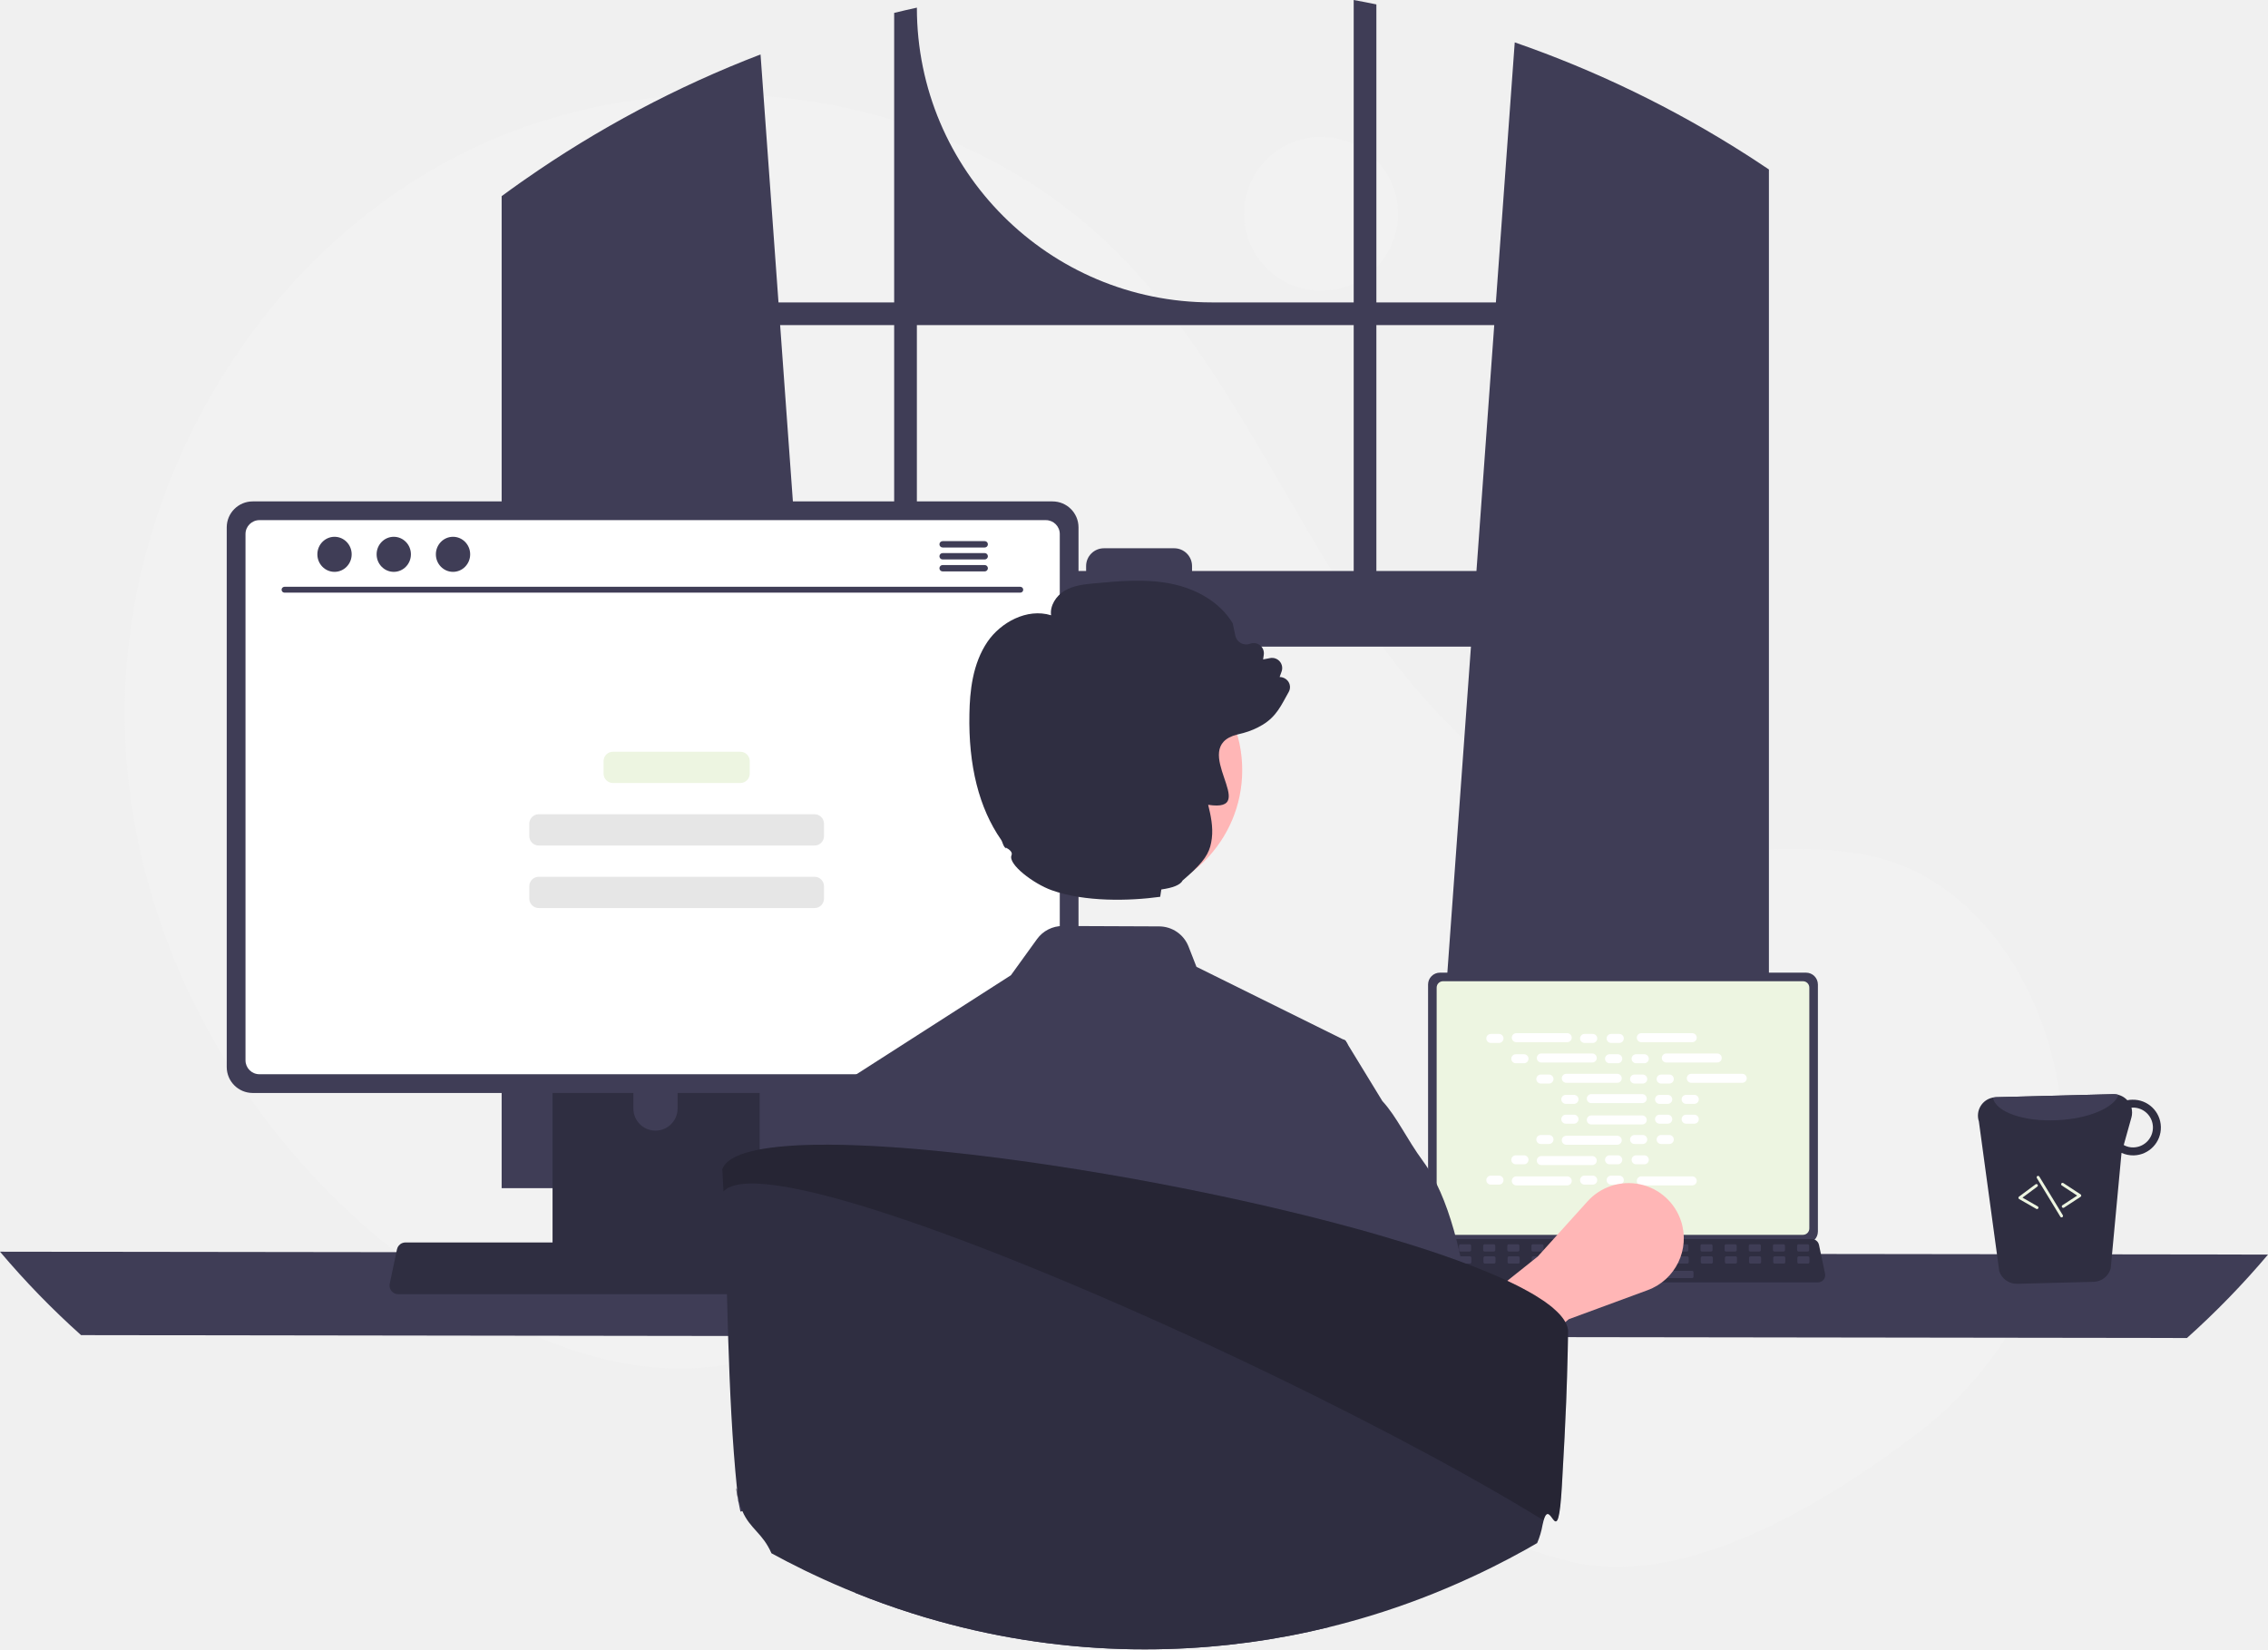
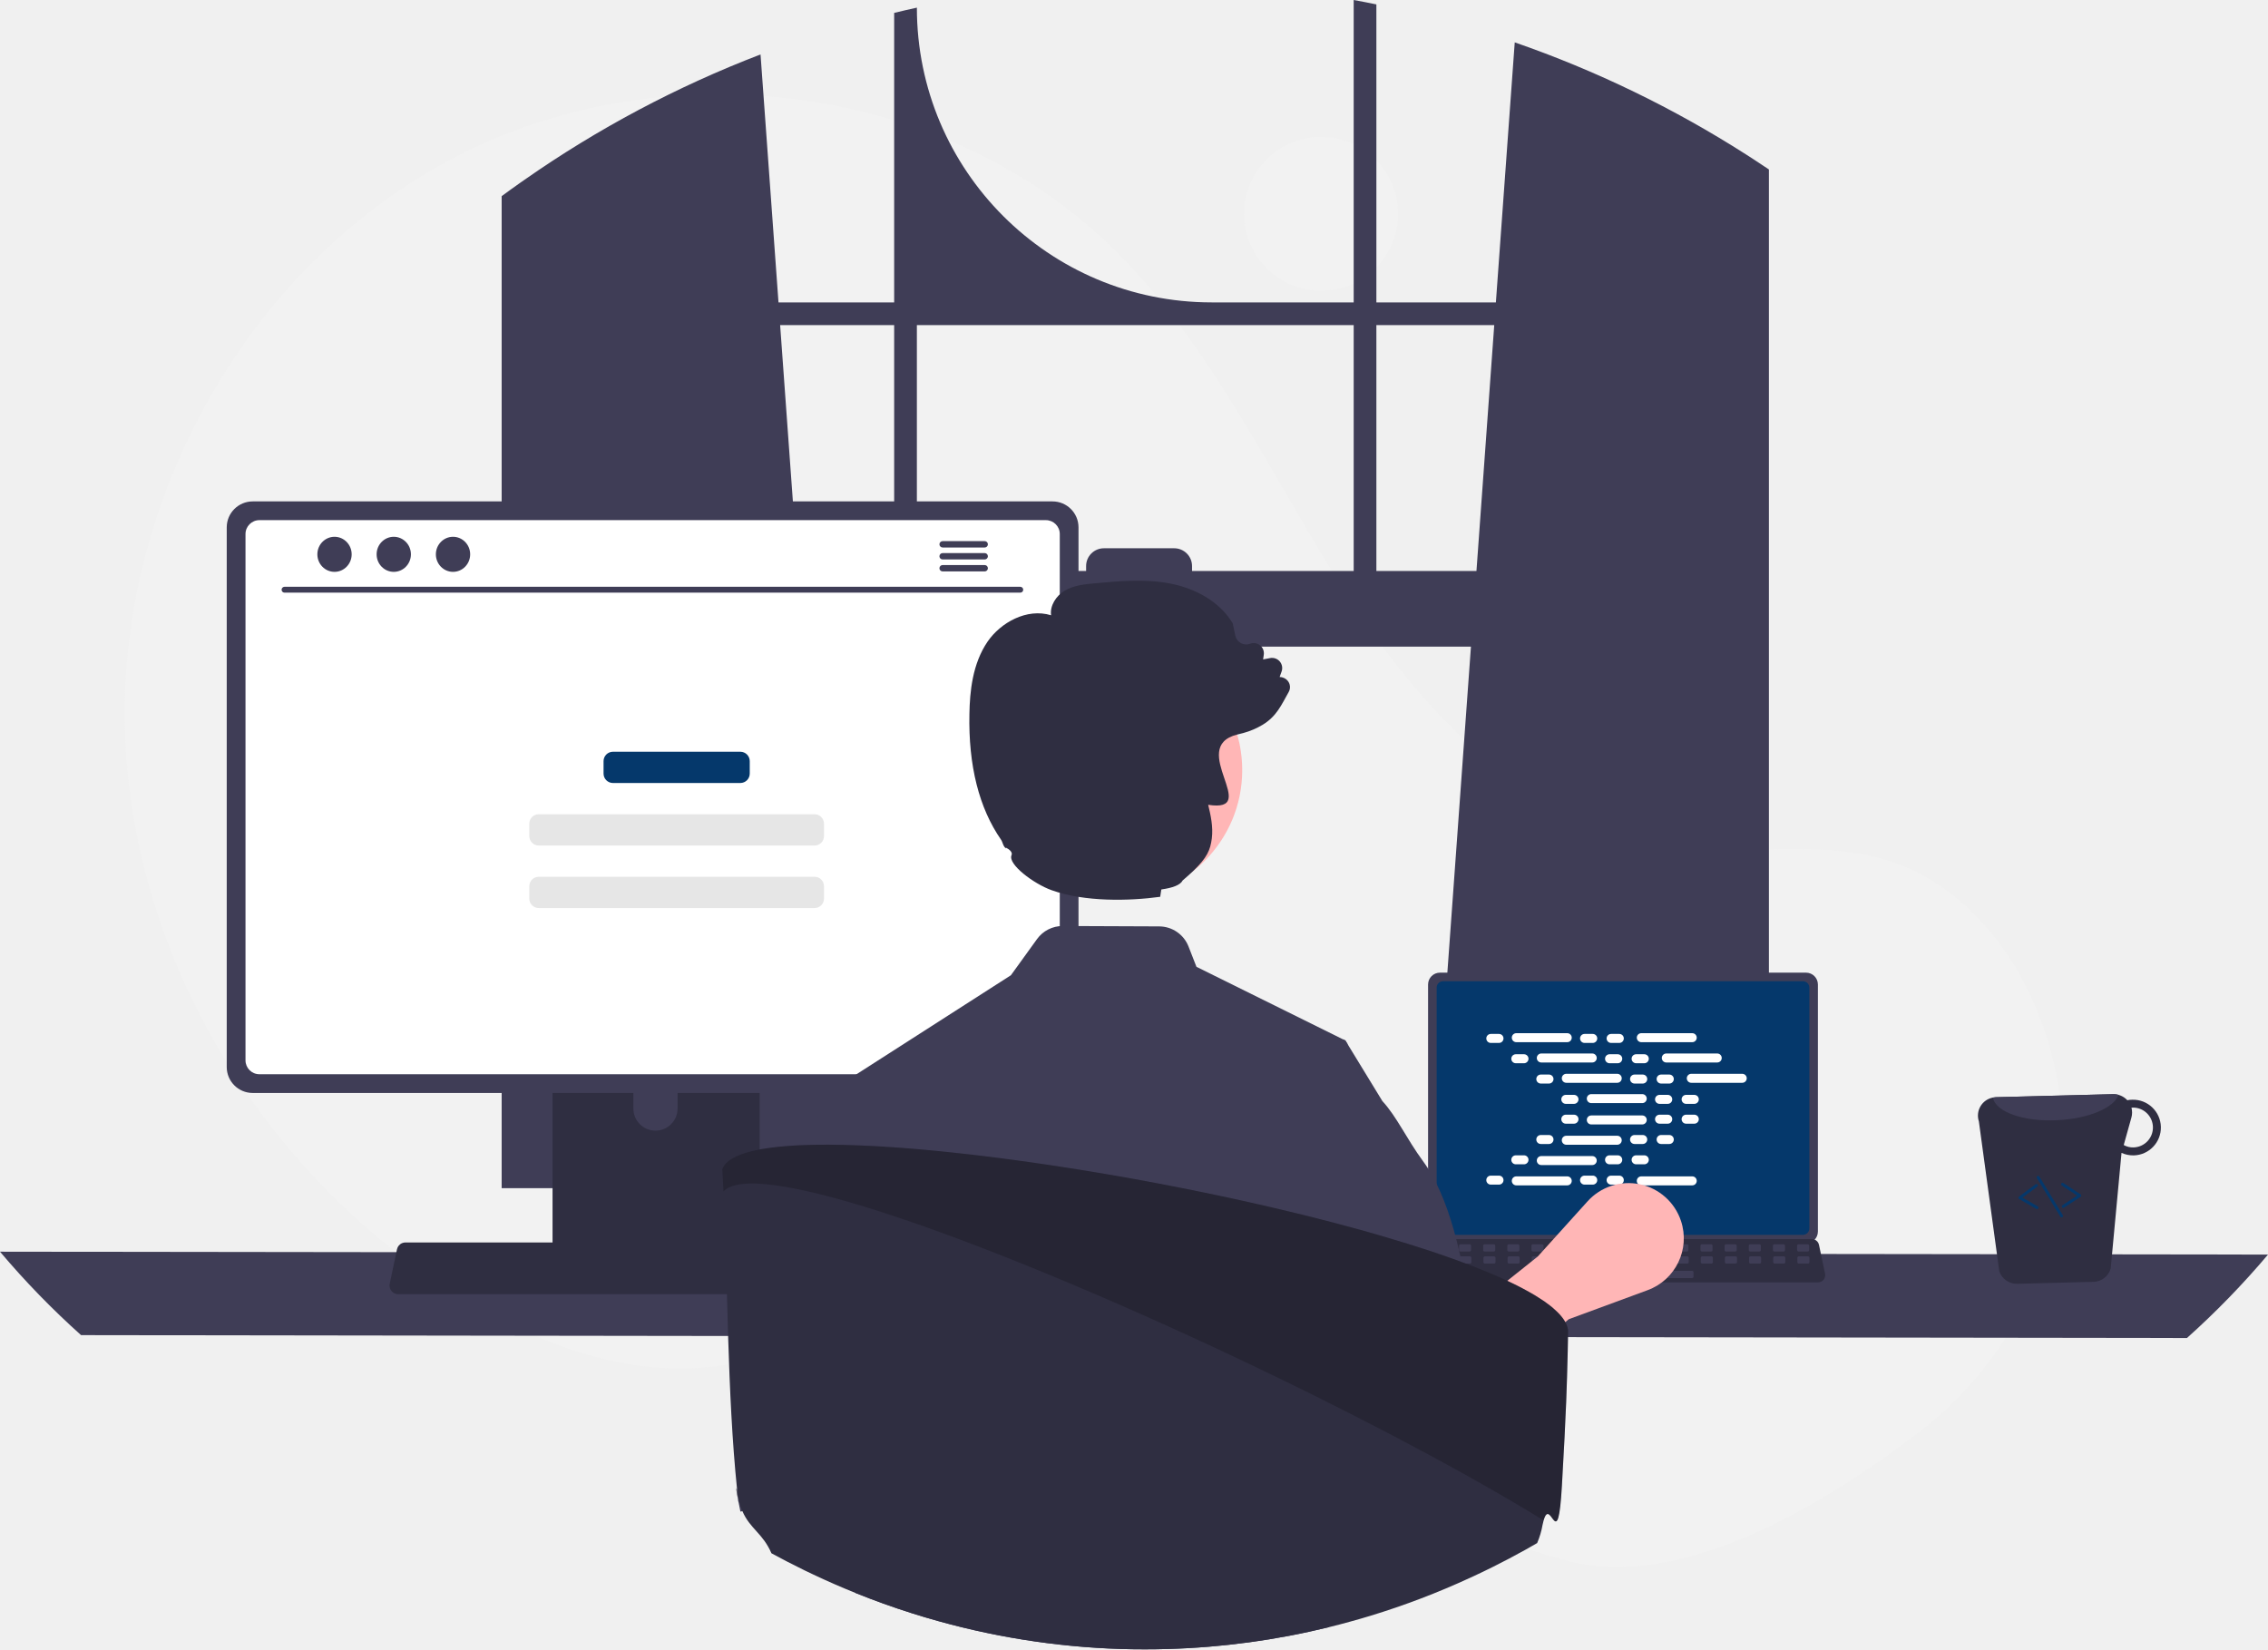
<svg xmlns="http://www.w3.org/2000/svg" data-name="Layer 1" width="786.82" height="572.258" viewBox="0 0 786.82 572.258">
  <circle cx="458.321" cy="74.182" r="26.701" fill="#f2f2f2" />
  <path d="M872.038,661.023c39.688-30.229,58.644-81.025,46.776-129.482q-.442-1.806-.934-3.604c-7.867-28.763-27.332-56.101-55.7-65.291-23.82-7.717-49.82-1.783-74.669-4.851-48.781-6.024-86.601-45.494-113.211-86.819-26.611-41.325-47.062-87.583-82.422-121.724-58.285-56.275-153.362-68.391-225.627-31.76C293.987,254.121,247.955,335.391,249.918,416.386c1.963,80.995,50.046,158.432,119.875,199.517,25.652,15.093,55.321,25.785,84.848,22.044,25.62-3.246,48.899-17.013,74.399-21.1,40.091-6.426,79.927,11.701,114.603,32.824,34.676,21.123,68.17,46.16,107.574,55.952C789.478,715.131,836.881,687.801,872.038,661.023Z" transform="translate(-206.59 -163.8711)" fill="#f2f2f2" />
  <path d="M815.016,219.191c-.87-.58-1.75-1.13-2.62-1.69a380.24,380.24,0,0,0-80.31-38.93l-6.54,90.22h-41.46v-103.39c-2.61-.54-5.24-1.05-7.87-1.53v104.92H626.946A102.27,102.27,0,0,1,524.676,166.521v-0c-2.64.57-5.26,1.18-7.88,1.83v100.44h-40.13l-6.23-86.03a380.858,380.858,0,0,0-81.94,43.53c-.44.3-.88.61-1.31.91-2.21,1.55-4.39,3.13-6.56,4.73v344.19h118.27l-2.09-28.95-11.5-158.95h231.59l-11.5,158.95-2.09,28.95h116.96v-353.45Q817.656,220.901,815.016,219.191Zm-298.22,142.78h-33.39l-6.17-85.3h39.56Zm159.42,0h-56.08v-1.69a6.18,6.18,0,0,0-6.19-6.18h-24.38a6.178,6.178,0,0,0-6.18,6.18v1.69h-58.71v-85.3h151.54Zm7.87,0v-85.3h40.89l-6.17,85.3Z" transform="translate(-206.59 -163.8711)" fill="#3f3d56" />
  <path d="M206.59,598.162a289.003,289.003,0,0,0,28.12,28.95l730.58,1a289.003,289.003,0,0,0,28.12-28.95Z" transform="translate(-206.59 -163.8711)" fill="#3f3d56" />
  <path d="M702.02,505.462v85.704a4.122,4.122,0,0,0,4.119,4.119H833.143a4.122,4.122,0,0,0,4.119-4.119v-85.704a4.124,4.124,0,0,0-4.119-4.115H706.139A4.124,4.124,0,0,0,702.02,505.462Z" transform="translate(-206.59 -163.8711)" fill="#3f3d56" />
-   <path d="M704.999,506.529V590.109a2.205,2.205,0,0,0,2.201,2.201H832.086a2.205,2.205,0,0,0,2.201-2.201V506.529a2.206,2.206,0,0,0-2.201-2.206H707.201A2.206,2.206,0,0,0,704.999,506.529Z" transform="translate(-206.59 -163.8711)" fill="#edf5e1" />
+   <path d="M704.999,506.529V590.109a2.205,2.205,0,0,0,2.201,2.201H832.086a2.205,2.205,0,0,0,2.201-2.201V506.529a2.206,2.206,0,0,0-2.201-2.206H707.201A2.206,2.206,0,0,0,704.999,506.529Z" transform="translate(-206.59 -163.8711)" fill="#05386b" />
  <path d="M699.364,607.881a2.47,2.47,0,0,0,1.943.93H837.299a2.502,2.502,0,0,0,2.446-3.016l-2.111-10.027a2.507,2.507,0,0,0-1.558-1.818,2.425,2.425,0,0,0-.888-.168H703.41a2.424,2.424,0,0,0-.888.168,2.507,2.507,0,0,0-1.558,1.818l-2.111,10.027A2.501,2.501,0,0,0,699.364,607.881Z" transform="translate(-206.59 -163.8711)" fill="#2f2e41" />
  <rect x="830.034" y="595.588" width="4.188" height="2.513" rx="0.488" transform="translate(1457.666 1029.819) rotate(-180)" fill="#3f3d56" />
  <rect x="821.657" y="595.588" width="4.188" height="2.513" rx="0.488" transform="translate(1440.912 1029.819) rotate(-180)" fill="#3f3d56" />
  <rect x="813.28" y="595.588" width="4.188" height="2.513" rx="0.488" transform="translate(1424.158 1029.819) rotate(-180)" fill="#3f3d56" />
  <rect x="804.903" y="595.588" width="4.188" height="2.513" rx="0.488" transform="translate(1407.404 1029.819) rotate(-180)" fill="#3f3d56" />
  <rect x="796.526" y="595.588" width="4.188" height="2.513" rx="0.488" transform="translate(1390.65 1029.819) rotate(-180)" fill="#3f3d56" />
  <rect x="788.149" y="595.588" width="4.188" height="2.513" rx="0.488" transform="translate(1373.896 1029.819) rotate(-180)" fill="#3f3d56" />
  <rect x="779.772" y="595.588" width="4.188" height="2.513" rx="0.488" transform="translate(1357.142 1029.819) rotate(-180)" fill="#3f3d56" />
  <rect x="771.395" y="595.588" width="4.188" height="2.513" rx="0.488" transform="translate(1340.388 1029.819) rotate(-180)" fill="#3f3d56" />
  <rect x="763.018" y="595.588" width="4.188" height="2.513" rx="0.488" transform="translate(1323.634 1029.819) rotate(-180)" fill="#3f3d56" />
  <rect x="754.641" y="595.588" width="4.188" height="2.513" rx="0.488" transform="translate(1306.88 1029.819) rotate(-180)" fill="#3f3d56" />
  <rect x="746.264" y="595.588" width="4.188" height="2.513" rx="0.488" transform="translate(1290.126 1029.819) rotate(-180)" fill="#3f3d56" />
  <rect x="737.887" y="595.588" width="4.188" height="2.513" rx="0.488" transform="translate(1273.372 1029.819) rotate(-180)" fill="#3f3d56" />
  <rect x="729.51" y="595.588" width="4.188" height="2.513" rx="0.488" transform="translate(1256.618 1029.819) rotate(-180)" fill="#3f3d56" />
  <rect x="721.133" y="595.588" width="4.188" height="2.513" rx="0.488" transform="translate(1239.865 1029.819) rotate(-180)" fill="#3f3d56" />
  <rect x="712.756" y="595.588" width="4.188" height="2.513" rx="0.488" transform="translate(1223.111 1029.819) rotate(-180)" fill="#3f3d56" />
  <rect x="704.379" y="595.588" width="4.188" height="2.513" rx="0.488" transform="translate(1206.357 1029.819) rotate(-180)" fill="#3f3d56" />
  <rect x="830.133" y="599.777" width="4.188" height="2.513" rx="0.488" transform="translate(1457.864 1038.196) rotate(-180)" fill="#3f3d56" />
  <rect x="821.756" y="599.777" width="4.188" height="2.513" rx="0.488" transform="translate(1441.11 1038.196) rotate(-180)" fill="#3f3d56" />
  <rect x="813.379" y="599.777" width="4.188" height="2.513" rx="0.488" transform="translate(1424.356 1038.196) rotate(-180)" fill="#3f3d56" />
  <rect x="805.002" y="599.777" width="4.188" height="2.513" rx="0.488" transform="translate(1407.602 1038.196) rotate(-180)" fill="#3f3d56" />
  <rect x="796.625" y="599.777" width="4.188" height="2.513" rx="0.488" transform="translate(1390.848 1038.196) rotate(-180)" fill="#3f3d56" />
  <rect x="788.248" y="599.777" width="4.188" height="2.513" rx="0.488" transform="translate(1374.094 1038.196) rotate(-180)" fill="#3f3d56" />
  <rect x="779.871" y="599.777" width="4.188" height="2.513" rx="0.488" transform="translate(1357.34 1038.196) rotate(-180)" fill="#3f3d56" />
  <rect x="771.494" y="599.777" width="4.188" height="2.513" rx="0.488" transform="translate(1340.586 1038.196) rotate(-180)" fill="#3f3d56" />
  <rect x="763.117" y="599.777" width="4.188" height="2.513" rx="0.488" transform="translate(1323.832 1038.196) rotate(-180)" fill="#3f3d56" />
  <rect x="754.74" y="599.777" width="4.188" height="2.513" rx="0.488" transform="translate(1307.078 1038.196) rotate(-180)" fill="#3f3d56" />
  <rect x="746.363" y="599.777" width="4.188" height="2.513" rx="0.488" transform="translate(1290.324 1038.196) rotate(-180)" fill="#3f3d56" />
  <rect x="737.986" y="599.777" width="4.188" height="2.513" rx="0.488" transform="translate(1273.57 1038.196) rotate(-180)" fill="#3f3d56" />
  <rect x="729.609" y="599.777" width="4.188" height="2.513" rx="0.488" transform="translate(1256.816 1038.196) rotate(-180)" fill="#3f3d56" />
  <rect x="721.232" y="599.777" width="4.188" height="2.513" rx="0.488" transform="translate(1240.062 1038.196) rotate(-180)" fill="#3f3d56" />
  <rect x="712.855" y="599.777" width="4.188" height="2.513" rx="0.488" transform="translate(1223.309 1038.196) rotate(-180)" fill="#3f3d56" />
  <rect x="704.478" y="599.777" width="4.188" height="2.513" rx="0.488" transform="translate(1206.555 1038.196) rotate(-180)" fill="#3f3d56" />
  <rect x="760.604" y="604.803" width="33.508" height="2.513" rx="0.488" transform="translate(1348.126 1048.248) rotate(-180)" fill="#3f3d56" />
  <rect x="515.631" y="358.737" width="5.966" height="3.122" rx="1.561" fill="#fff" />
  <rect x="548.154" y="358.737" width="5.966" height="3.122" rx="1.561" fill="#fff" />
  <rect x="557.369" y="358.737" width="5.966" height="3.122" rx="1.561" fill="#fff" />
  <rect x="524.477" y="358.477" width="20.796" height="3.122" rx="1.561" fill="#fff" />
  <rect x="567.841" y="358.477" width="20.796" height="3.122" rx="1.561" fill="#fff" />
  <rect x="524.304" y="365.784" width="5.966" height="3.122" rx="1.561" fill="#fff" />
  <rect x="556.827" y="365.784" width="5.966" height="3.122" rx="1.561" fill="#fff" />
  <rect x="566.042" y="365.784" width="5.966" height="3.122" rx="1.561" fill="#fff" />
  <rect x="533.15" y="365.523" width="20.796" height="3.122" rx="1.561" fill="#fff" />
  <rect x="576.514" y="365.523" width="20.796" height="3.122" rx="1.561" fill="#fff" />
  <rect x="532.977" y="372.83" width="5.966" height="3.122" rx="1.561" fill="#fff" />
  <rect x="565.5" y="372.83" width="5.966" height="3.122" rx="1.561" fill="#fff" />
  <rect x="574.715" y="372.83" width="5.966" height="3.122" rx="1.561" fill="#fff" />
  <rect x="541.823" y="372.57" width="20.796" height="3.122" rx="1.561" fill="#fff" />
  <rect x="585.187" y="372.57" width="20.796" height="3.122" rx="1.561" fill="#fff" />
  <rect x="541.649" y="379.877" width="5.966" height="3.122" rx="1.561" fill="#fff" />
  <rect x="574.172" y="379.877" width="5.966" height="3.122" rx="1.561" fill="#fff" />
  <rect x="583.387" y="379.877" width="5.966" height="3.122" rx="1.561" fill="#fff" />
  <rect x="550.496" y="379.617" width="20.796" height="3.122" rx="1.561" fill="#fff" />
  <rect x="548.154" y="407.898" width="5.966" height="3.122" rx="1.561" fill="#fff" />
  <rect x="557.369" y="407.898" width="5.966" height="3.122" rx="1.561" fill="#fff" />
  <rect x="567.841" y="408.158" width="20.796" height="3.122" rx="1.561" fill="#fff" />
  <rect x="515.631" y="407.898" width="5.966" height="3.122" rx="1.561" fill="#fff" />
  <rect x="524.477" y="408.158" width="20.796" height="3.122" rx="1.561" fill="#fff" />
  <rect x="524.304" y="400.851" width="5.966" height="3.122" rx="1.561" fill="#fff" />
  <rect x="556.827" y="400.851" width="5.966" height="3.122" rx="1.561" fill="#fff" />
  <rect x="566.042" y="400.851" width="5.966" height="3.122" rx="1.561" fill="#fff" />
  <rect x="533.15" y="401.111" width="20.796" height="3.122" rx="1.561" fill="#fff" />
  <rect x="532.977" y="393.804" width="5.966" height="3.122" rx="1.561" fill="#fff" />
  <rect x="565.5" y="393.804" width="5.966" height="3.122" rx="1.561" fill="#fff" />
  <rect x="574.715" y="393.804" width="5.966" height="3.122" rx="1.561" fill="#fff" />
  <rect x="541.823" y="394.064" width="20.796" height="3.122" rx="1.561" fill="#fff" />
  <rect x="541.649" y="386.758" width="5.966" height="3.122" rx="1.561" fill="#fff" />
  <rect x="574.172" y="386.758" width="5.966" height="3.122" rx="1.561" fill="#fff" />
  <rect x="583.387" y="386.758" width="5.966" height="3.122" rx="1.561" fill="#fff" />
  <rect x="550.496" y="387.018" width="20.796" height="3.122" rx="1.561" fill="#fff" />
  <path d="M711.507,654.353l-13.35-21.102,41.902-33.403,17.295-19.161a19.161,19.161,0,0,1,32.418,6.828h0a19.161,19.161,0,0,1-11.57,23.991l-27.349,10.075Z" transform="translate(-206.59 -163.8711)" fill="#ffb6b6" />
  <path d="M398.28,501.352v102.56h71.85v-102.56a3.448,3.448,0,0,0-2.43-3.3,3.175,3.175,0,0,0-1.03-.16H401.75A3.463,3.463,0,0,0,398.28,501.352Zm28.04,35.24a7.67,7.67,0,0,1,15.34,0v11.9a7.67,7.67,0,0,1-15.34,0Z" transform="translate(-206.59 -163.8711)" fill="#2f2e41" />
  <path d="M398.06,600.632v9.89a1.946,1.946,0,0,0,1.93,1.94h68.43a1.94,1.94,0,0,0,1.93-1.94v-9.89Z" transform="translate(-206.59 -163.8711)" fill="#3f3d56" />
  <path d="M285.25,346.832V534.092a9.007,9.007,0,0,0,9,9h277.5a9.007,9.007,0,0,0,9-9V346.832a9.011,9.011,0,0,0-9-8.99H294.25A9.012,9.012,0,0,0,285.25,346.832Z" transform="translate(-206.59 -163.8711)" fill="#3f3d56" />
  <path d="M291.76,349.162v182.62a4.818,4.818,0,0,0,4.81,4.81H569.44a4.818,4.818,0,0,0,4.81-4.81v-182.62a4.82,4.82,0,0,0-4.81-4.82H296.57A4.821,4.821,0,0,0,291.76,349.162Z" transform="translate(-206.59 -163.8711)" fill="#fff" />
  <path d="M342.4,611.792a2.948,2.948,0,0,0,2.32,1.11h162.34a2.987,2.987,0,0,0,2.92-3.6l-2.52-11.97a2.993,2.993,0,0,0-1.86-2.17,2.895,2.895,0,0,0-1.06-.2H347.23a2.894,2.894,0,0,0-1.06.2,2.992,2.992,0,0,0-1.86,2.17l-2.52,11.97A2.985,2.985,0,0,0,342.4,611.792Z" transform="translate(-206.59 -163.8711)" fill="#2f2e41" />
  <path d="M560.585,369.499H305.261a1.016,1.016,0,0,1,0-2.031H560.585a1.016,1.016,0,0,1,0,2.031Z" transform="translate(-206.59 -163.8711)" fill="#3f3d56" />
  <ellipse cx="116.051" cy="192.33" rx="5.95" ry="6.083" fill="#3f3d56" />
  <ellipse cx="136.607" cy="192.33" rx="5.95" ry="6.083" fill="#3f3d56" />
  <ellipse cx="157.163" cy="192.33" rx="5.95" ry="6.083" fill="#3f3d56" />
  <path d="M548.206,351.622h-14.6a1.105,1.105,0,0,0,0,2.21h14.6a1.105,1.105,0,0,0,0-2.21Z" transform="translate(-206.59 -163.8711)" fill="#3f3d56" />
  <path d="M548.206,355.772h-14.6a1.105,1.105,0,0,0,0,2.21h14.6a1.105,1.105,0,0,0,0-2.21Z" transform="translate(-206.59 -163.8711)" fill="#3f3d56" />
  <path d="M548.206,359.922h-14.6a1.105,1.105,0,0,0,0,2.21h14.6a1.105,1.105,0,0,0,0-2.21Z" transform="translate(-206.59 -163.8711)" fill="#3f3d56" />
  <path d="M900.186,604.972a6.416,6.416,0,0,0,6.183,4.331l26.492-.682a6.329,6.329,0,0,0,5.981-4.657l3.749-40.087a9.794,9.794,0,0,0,4.238.871,9.661,9.661,0,1,0-.485-19.317,8.184,8.184,0,0,0-1.736.181,6.548,6.548,0,0,0-4.874-2.103l-40.751,1.052a5.853,5.853,0,0,0-1.005.125,6.365,6.365,0,0,0-4.873,8.265Zm43.173-43.817,2.668-9.553a6.506,6.506,0,0,0,.02-3.375c.129-0.0.244-.062.373-.062a6.91,6.91,0,0,1,.324,13.817A6.505,6.505,0,0,1,943.359,561.156Z" transform="translate(-206.59 -163.8711)" fill="#2f2e41" />
  <path d="M897.978,544.686c.868,4.964,10.629,8.454,22.366,7.847,10.793-.497,19.617-4.287,21.234-8.778a6.025,6.025,0,0,0-1.844-.246l-40.751,1.052A5.853,5.853,0,0,0,897.978,544.686Z" transform="translate(-206.59 -163.8711)" fill="#3f3d56" />
-   <path d="M922.494,582.944a.497.497,0,0,0,.151-.066l5.753-3.766a.499.499,0,0,0,0-.836l-5.98-3.917a.5.5,0,1,0-.548.836l5.341,3.498-5.114,3.348a.5.5,0,0,0,.396.903Z" transform="translate(-206.59 -163.8711)" fill="#edf5e1" />
-   <path d="M913.408,583.363a.5.5,0,0,0,.126-.918l-5.303-3.04,5.126-3.807a.5.5,0,1,0-.596-.802l-5.739,4.263a.5.5,0,0,0,.049.835l5.965,3.42A.5.5,0,0,0,913.408,583.363Z" transform="translate(-206.59 -163.8711)" fill="#edf5e1" />
-   <path d="M921.922,586.244a.482.482,0,0,0,.137-.058.5.5,0,0,0,.168-.687l-8.155-13.408a.5.5,0,0,0-.854.521l8.155,13.408A.5.5,0,0,0,921.922,586.244Z" transform="translate(-206.59 -163.8711)" fill="#edf5e1" />
-   <rect x="209.385" y="260.827" width="50.719" height="10.846" rx="3.264" fill="#edf5e1" />
+   <path d="M922.494,582.944a.497.497,0,0,0,.151-.066l5.753-3.766a.499.499,0,0,0,0-.836l-5.98-3.917a.5.5,0,1,0-.548.836l5.341,3.498-5.114,3.348a.5.5,0,0,0,.396.903Z" transform="translate(-206.59 -163.8711)" fill="#05386b" />
+   <path d="M913.408,583.363a.5.5,0,0,0,.126-.918l-5.303-3.04,5.126-3.807a.5.5,0,1,0-.596-.802l-5.739,4.263a.5.5,0,0,0,.049.835l5.965,3.42A.5.5,0,0,0,913.408,583.363Z" transform="translate(-206.59 -163.8711)" fill="#05386b" />
+   <path d="M921.922,586.244a.482.482,0,0,0,.137-.058.5.5,0,0,0,.168-.687l-8.155-13.408a.5.5,0,0,0-.854.521l8.155,13.408A.5.5,0,0,0,921.922,586.244Z" transform="translate(-206.59 -163.8711)" fill="#05386b" />
+   <rect x="209.385" y="260.827" width="50.719" height="10.846" rx="3.264" fill="#05386b" />
  <rect x="183.626" y="282.519" width="102.236" height="10.846" rx="3.264" fill="#e6e6e6" />
  <rect x="183.626" y="304.21" width="102.236" height="10.846" rx="3.264" fill="#e6e6e6" />
  <path d="M497.301,540.717l.217.684.011.023,6.525,19.838,7.506,22.861,14.123,42.961.137,6.673v.023l1.049,53.684-2.909,7.278,3.274,11.932s-1.506-18.037-9.582-7.679c-4.574,5.886-9.925,11.91-14.317,17.556q9.6,3.884,19.507,7.027c1.426.456,2.863.89,4.301,1.323q.462.137.924.274a266.863,266.863,0,0,0,67.351,10.826c1.186.034,2.35.057,3.479.08.399.011.787.023,1.175.023,1.278.011,2.544.023,3.822.023q3.867,0,7.7-.114a266.853,266.853,0,0,0,56.091-7.586c-.125-7.586-.468-16.45-.958-25.918-.228-4.643-5.35-9.674-5.658-14.533-.217-3.65,4.381-7.084,4.141-10.792-1.551-22.827-3.491-14.064-4.928-30.229q-.222-2.379-.411-4.552c-.924-10.381-1.563-16.872-1.563-16.872l6.137-38.683,9.639-60.734-.742-1.221-.833-.411-50.844-25.165-2.761-7.073a10.979,10.979,0,0,0-10.141-6.947l-33.493-.137a10.931,10.931,0,0,0-8.909,4.529l-9.069,12.56Z" transform="translate(-206.59 -163.8711)" fill="#3f3d56" />
  <path d="M533.407,617.525,525.82,633.758l-5.179,11.088-8.909,46.646-4.46,4.734L503.45,679.467l-39.998,8.881c-1.312-7.29-.351.247-1.161-7.75.228-.228.468-.456.707-.685.639-.593,1.175-1.152,1.164-1.688-.456-27.584.913-74.526,12.343-102.966a60.053,60.053,0,0,1,7.027-13.107c.228-.308.445-.616.662-.924,5.27-7.381,8.601-14.647,13.324-19.815v-.011a.53.53,0,0,0,.08-.08.157.157,0,0,0,.046-.034l32.443-17.203,1.392,39.105.992,28.109Z" transform="translate(-206.59 -163.8711)" fill="#3f3d56" />
  <path d="M650.391,622.135l9.476,20.275,3.307,7.061,8.907,46.642,4.446,4.723,3.83-16.755,1.8-.369,32.459-6.722,9.461,30.046a17.984,17.984,0,0,0-3.261-22.506c-.646-.585-1.184-1.154-1.169-1.692.538-32.443-1.446-91.684-19.367-116.066-5.692-7.738-9.107-15.445-14.076-20.829-.015-.015-.015-.031-.031-.031L674.081,526.114l-.738-1.215-.831-.415Z" transform="translate(-206.59 -163.8711)" fill="#3f3d56" />
  <circle id="a657ec4b-47ce-4d2a-9c58-81a811696ca9" data-name="Ellipse 5" cx="386.397" cy="267.201" r="44.558" fill="#ffb6b6" />
  <path d="M653.212,399.948a3.759,3.759,0,0,0-2.69-1.19l.67-1.86a3.528,3.528,0,0,0-3.96-4.7l-2.44.47.23-1.63a3.534,3.534,0,0,0-4.73-3.82,3.766,3.766,0,0,1-3.24-.23,3.846,3.846,0,0,1-1.92-2.61l-.85-4.1-.09-.22c-4.14-6.9-12.1-11.92-21.84-13.76-8.67-1.65-17.56-.81-26.13-.02-3.4.32-7.24.68-10.44,2.64-2.72,1.68-5.02,5.04-4.55,8.43-8.45-2.59-17.51,2.58-22,9.1-5.32,7.76-6.19,17.48-6.33,25.08-.38,17.98,3.33,32.69,11,43.73.56.8.7,2.47,1.81,3.03l-.23-.37c1.24.62,2.5,1.62,2.03,2.69-1.35,3.08,7.62,9.89,13.94,12.14,11.53,4.11,26.86,3.76,37.64,2.28l.38-2.55c3.89-.53,6.63-1.54,7.4-3.12,1.36-1.16,2.52-2.2,3.53-3.16l.01-.01c.02-.02.06-.05.08-.07,4.87-4.67,6-7.33,6.51-11.38.49-3.97-.38-8-1.27-11.63,18.74,2.9-7.38-19.96,10.08-24.38a5.434,5.434,0,0,1,.61-.15c.51-.12,1.02-.24,1.51-.38a26.448,26.448,0,0,0,6.72-2.87c4.88-2.97,6.49-6.91,9.01-11.35A3.427,3.427,0,0,0,653.212,399.948Z" transform="translate(-206.59 -163.8711)" fill="#2f2e41" />
  <path d="M750.582,625.308c-.01,1.75-.03,4.2-.11,7.23q-.015.63-.03,1.29c-.13,5.57-.26,10.24-.47,15.43-.01.36-.02.71-.04,1.07-.28,7.24-.72,15.67-1.48,29.02-1.41,24.66-3.87,3.39-6.34,12.04-.12.43-.25.94-.37,1.54a27.916,27.916,0,0,1-1.88,6.33c-1.31.78-2.66,1.53-3.99,2.28-3.79,2.11-7.64,4.14-11.52,6.07-2.18,1.08-4.37,2.14-6.57,3.16-.35.16-.69.32-1.03.47a270.887,270.887,0,0,1-34.75,13.26c-2.32.7-4.63,1.38-6.97,2.01-2.44.68-4.88,1.32-7.35,1.92a266.893,266.893,0,0,1-56.09,7.59c-2.55.08-5.12.11-7.7.11-1.28,0-2.54-.01-3.82-.02-.39,0-.78-.01-1.17-.02-1.13-.03-2.3-.05-3.48-.08a266.663,266.663,0,0,1-67.35-10.83l-.93-.27c-1.44-.44-2.87-.87-4.3-1.33q-9.9-3.135-19.51-7.02-7.335-2.955-14.5-6.34a.339.339,0,0,1-.12-.06c-1-.46-2.01-.94-3.01-1.43-.13-.07-.27-.14-.41-.21q-5.595-2.73-11.07-5.72c-3.07-7.05-7.39-8.4-10.07-14.6a25.874,25.874,0,0,1-1.68-5.74c0-.02-.01-.04-.01-.07.28,3.72-1.19-6.6-.01-.04-.01-.12-.02-.25-.03-.4-.03-.36-.07-.8-.13-1.35-3.43-33.49-3.21-71.79-4.7-103.35q-.15-3.06-.31-5.86c-.03-.62-.07-1.23-.11-1.83.07-.18.15-.37.24-.55a1.002,1.002,0,0,1,.07-.15,1.623,1.623,0,0,1,.1-.18c.02-.03.05-.07.07-.1a.917.917,0,0,1,.05-.1c.09-.14.19-.29.3-.43.05-.06.09-.11.14-.16a.808.808,0,0,1,.12-.14.637.637,0,0,1,.11-.13c.04-.04.08-.09.13-.14a.302.302,0,0,1,.08-.08,2.033,2.033,0,0,1,.26-.25,9.624,9.624,0,0,1,1.14-.9c.14-.09.29-.18.43-.28a19.135,19.135,0,0,1,3.17-1.52c.38-.14.76-.27,1.17-.41.15-.04.29-.09.44-.14.22-.07.44-.14.67-.19,1.14-.34,2.37-.63,3.7-.9.16-.03.33-.06.5-.1.24-.05.49-.09.74-.13.34-.06.69-.12,1.04-.18,2.97-.47,6.34-.82,10.06-1.05q.525-.03,1.05-.06c.41-.02.82-.04,1.24-.06.35-.02.71-.03,1.07-.04.35-.02.71-.03,1.08-.04,1.01-.03,2.05-.06,3.11-.08,3.02-.06,6.2-.04,9.54.03,1.55.04,3.13.08,4.75.15.11,0,.21.01.31.01,1.41.05,2.83.11,4.29.19,1.02.05,2.05.1,3.08.16.97.06,1.95.12,2.94.19.77.04,1.54.1,2.32.15.66.05,1.32.1,1.98.14l.9.06c.49.04.98.07,1.48.12,1.1.09,2.2.18,3.32.27,1.11.1,2.24.2,3.37.3s2.27.21,3.41.32c.12.01.23.02.34.03,1.04.11,2.08.21,3.13.32.24.02.49.04.73.07,1.001.101,2.022.218,3.032.326.31.033.618.066.929.1.791.086,1.572.161,2.368.254,1.05.12,2.12.23,3.16.37.81.09,1.62.18,2.43.28,1.27.15,2.56.31,3.85.48.49.06.98.12,1.47.19,3.68.46,7.4.97,11.18,1.5,5.73.81,11.55,1.69,17.41,2.64q8.805,1.425,17.71,3.01c1.5.27,3,.54,4.51.82q1.02.195,2.04.39c1.16.21,2.32.43,3.48.65,1.16.22,2.32.44,3.48.67,1.38.27,2.77.54,4.15.81,9.09,1.8,18.13,3.72,26.95,5.73,1.45.33,2.9.67,4.34,1q4.32,1.005,8.56,2.04c.78.18,1.55.37,2.32.56,1.92.48,3.84.96,5.73,1.45l.33.09c1.39.34,2.75.69,4.11,1.05q4.815,1.26,9.47,2.55,3.09.855,6.11,1.73c3.01.87,5.96,1.75,8.83,2.64.71.22,1.42.44,2.12.65,2.1.65,4.17,1.31,6.18,1.97,1.6.52,3.16,1.05,4.7,1.58q2.31.795,4.53,1.59c.95.34,1.89.7,2.83,1.04,1.35.5,2.68,1,3.98,1.5.4.15.79.31,1.18.46.25.11.49.2.73.3.47.19.95.37,1.41.56.47.18.93.37,1.39.57.45.18.91.37,1.35.56.45.18.89.37,1.33.57.37.15.73.31,1.08.47.71.31,1.42.62,2.11.94.34.16.68.31,1.02.47l.78.36c.11.06.22.11.33.16.25.12.51.25.76.37.58.27,1.15.56,1.71.83.75.38,1.48.76,2.18,1.13.71.38,1.4.76,2.06,1.13.11.06.21.12.32.18.15.08.3.17.45.25.51.29,1,.59,1.49.88.96.59,1.87,1.17,2.72,1.75.19.13.37.26.56.38.63.45,1.23.89,1.79,1.34,0,.01,0,.01.01.01.19.14.37.29.55.43.15.14.31.26.46.4.52.45,1,.88,1.44,1.32a5.667,5.667,0,0,1,.42.43,1.208,1.208,0,0,1,.16.16c.2.2.38.4.55.6a.553.553,0,0,1,.07.09c.24.28.46.56.67.84.1.14.21.28.3.42.12.17.24.35.34.52.09.14.17.29.25.43a7.257,7.257,0,0,1,.54,1.13,5.241,5.241,0,0,1,.27.82A5.844,5.844,0,0,1,750.582,625.308Z" transform="translate(-206.59 -163.8711)" fill="#2f2e41" />
  <path d="M750.582,625.308c-.01,1.75-.03,4.2-.11,7.23-.01.42-.03.85-.04,1.29-.1,4.25-.25,9.5-.46,15.43-.01.36-.02.71-.04,1.07-.28,7.24-.72,15.67-1.48,29.02-1.41,24.66-3.87,3.39-6.34,12.04-6.86-4.22-14.38-8.64-22.42-13.18q-2.175-1.23-4.39-2.47c-16.08-8.97-34.04-18.37-52.79-27.68-.74-.37-1.49-.74-2.23-1.1-42.95-21.23-89.83-41.88-127.81-55.66-7.33-2.66-14.33-5.06-20.91-7.17-13.86-4.43-25.84-7.53-35.06-8.87-9.6-1.4-16.23-.9-18.91,1.99q-.15-3.06-.31-5.86-.06-.93-.12-1.83c.062-.165.142-.322.22-.48.011-.023.019-.047.03-.07a1.002,1.002,0,0,1,.07-.15,1.623,1.623,0,0,1,.1-.18,1.06,1.06,0,0,1,.12-.2c.09-.14.19-.29.3-.43a3.483,3.483,0,0,1,.26-.3.637.637,0,0,1,.11-.13c.04-.04.08-.09.13-.14a.302.302,0,0,1,.08-.08,2.033,2.033,0,0,1,.26-.25,9.624,9.624,0,0,1,1.14-.9c.14-.09.29-.18.43-.28a19.135,19.135,0,0,1,3.17-1.52c.38-.14.76-.27,1.17-.41.15-.04.29-.09.44-.14.22-.07.44-.14.67-.19,1.14-.34,2.37-.63,3.7-.9.4-.08.82-.16,1.24-.23.34-.06.69-.12,1.04-.18,2.97-.47,6.34-.82,10.06-1.05q.525-.03,1.05-.06c.41-.02.82-.04,1.24-.06.35-.02.71-.03,1.07-.04.35-.02.71-.03,1.08-.04,1.01-.03,2.05-.06,3.11-.08,3.02-.05,6.2-.03,9.54.04,1.55.03,3.13.08,4.75.15.1,0,.21.01.31.01,1.41.04,2.84.11,4.29.18,1.02.05,2.05.1,3.08.16.97.06,1.95.12,2.94.19.77.04,1.54.1,2.32.15.66.05,1.32.1,1.98.14.79.06,1.58.12,2.38.18,1.1.09,2.2.18,3.32.27,1.11.1,2.24.2,3.37.3s2.27.21,3.41.32c.12.01.23.02.34.03,1.04.11,2.08.21,3.13.32q8.73.885,17.97,2.07,5.52.705,11.18,1.51c5.73.81,11.55,1.69,17.41,2.63q8.805,1.425,17.71,3.01c1.5.27,3,.54,4.51.82q2.76.51,5.52,1.04c1.16.22,2.32.44,3.48.67,1.38.27,2.77.54,4.15.81,9.09,1.8,18.13,3.72,26.95,5.73,1.45.33,2.9.67,4.34,1q4.32,1.005,8.56,2.04c.78.19,1.55.38,2.32.57q2.895.72,5.73,1.44v.01c.11.02.22.05.33.08,1.38.35,2.75.7,4.11,1.06q4.815,1.26,9.47,2.54c2.06.58,4.1,1.15,6.11,1.73,3.01.88,5.96,1.76,8.83,2.64.71.22,1.42.44,2.12.65q3.15.99,6.18,1.97c1.6.52,3.16,1.05,4.7,1.58q2.31.795,4.53,1.59c.96.34,1.9.69,2.83,1.03,1.36.5,2.68,1,3.98,1.51.4.15.79.31,1.18.46.73.28,1.44.57,2.14.86.47.18.93.37,1.39.57.45.18.91.37,1.35.56.45.18.89.37,1.33.57.37.15.73.31,1.08.47.71.31,1.42.62,2.11.94.34.16.68.31,1.02.47l.78.36c.11.06.22.11.33.16.85.4,1.67.8,2.47,1.2.75.38,1.48.76,2.18,1.13.83.44,1.62.87,2.38,1.31.15.08.3.17.45.25.51.29,1,.59,1.49.88.96.59,1.87,1.17,2.72,1.75.84.58,1.62,1.15,2.35,1.72,0,.01,0,.01.01.01.35.28.69.56,1.01.83.52.45,1,.88,1.44,1.32a5.667,5.667,0,0,1,.42.43,1.208,1.208,0,0,1,.16.16c.21.23.42.46.62.69.24.28.46.56.67.84.1.14.21.28.3.42.12.17.24.35.34.52.09.14.17.29.25.43a7.257,7.257,0,0,1,.54,1.13,6.053,6.053,0,0,1,.27.82A5.844,5.844,0,0,1,750.582,625.308Z" transform="translate(-206.59 -163.8711)" opacity="0.2" />
</svg>
